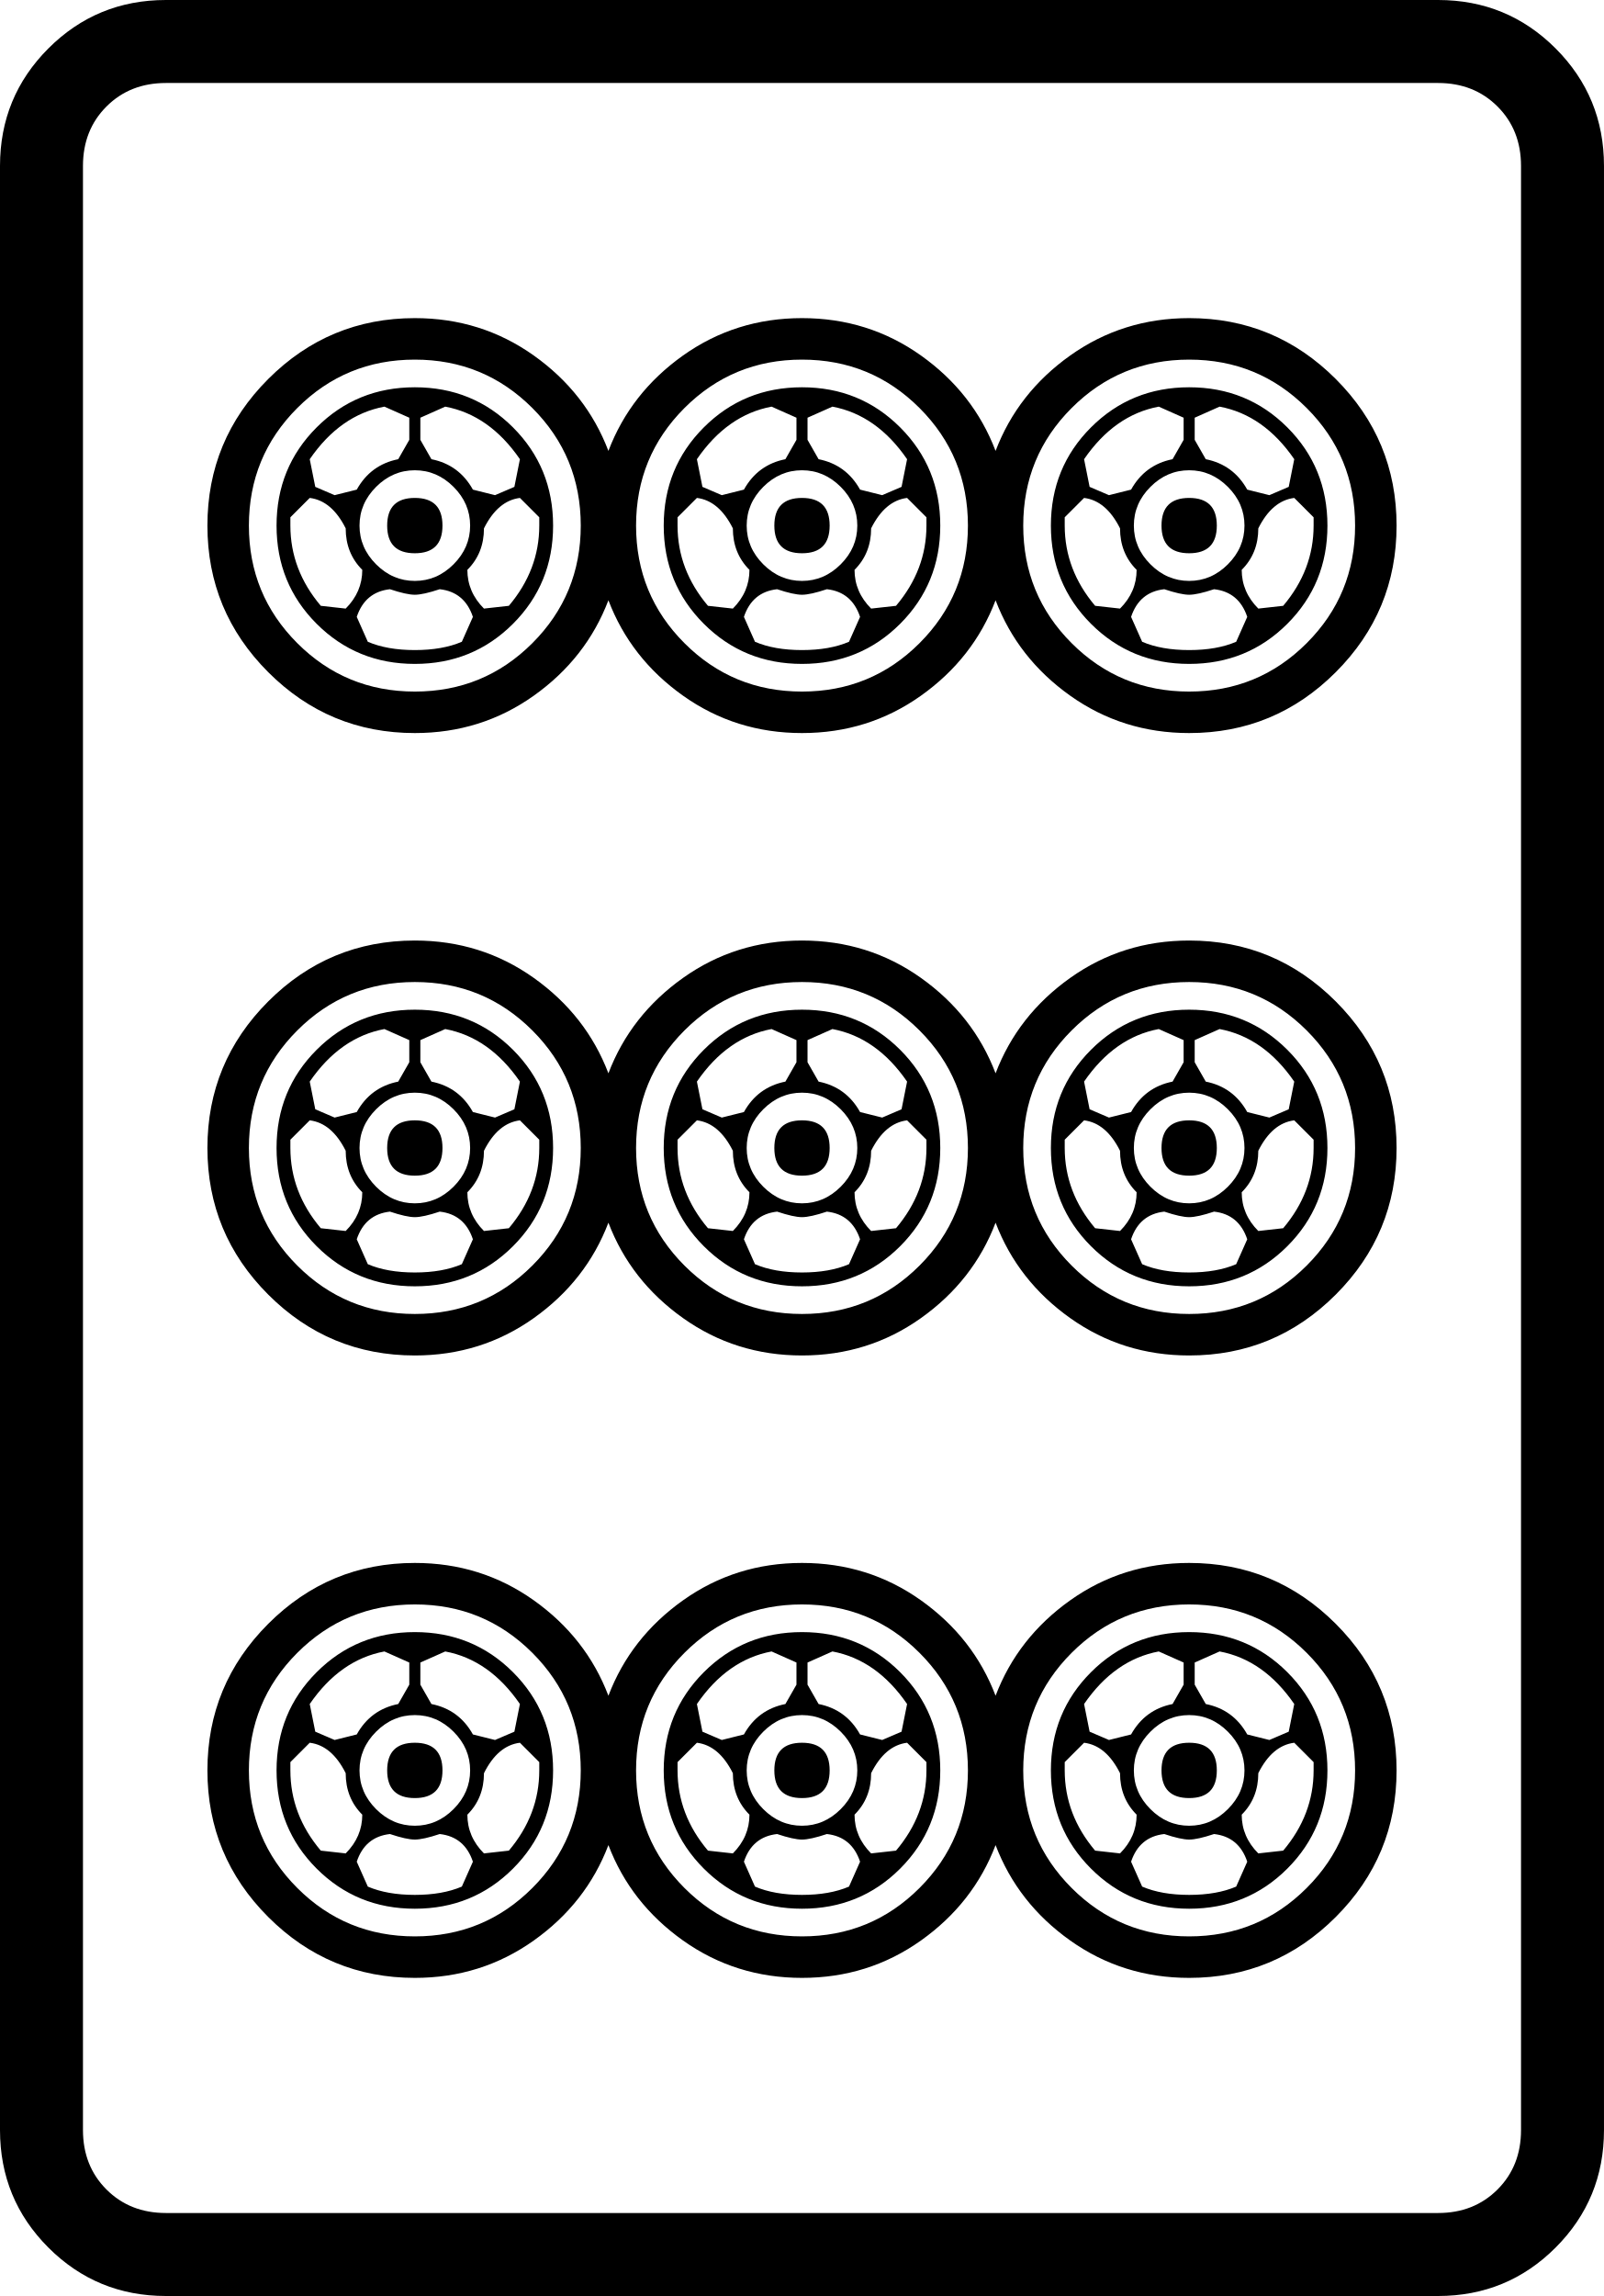
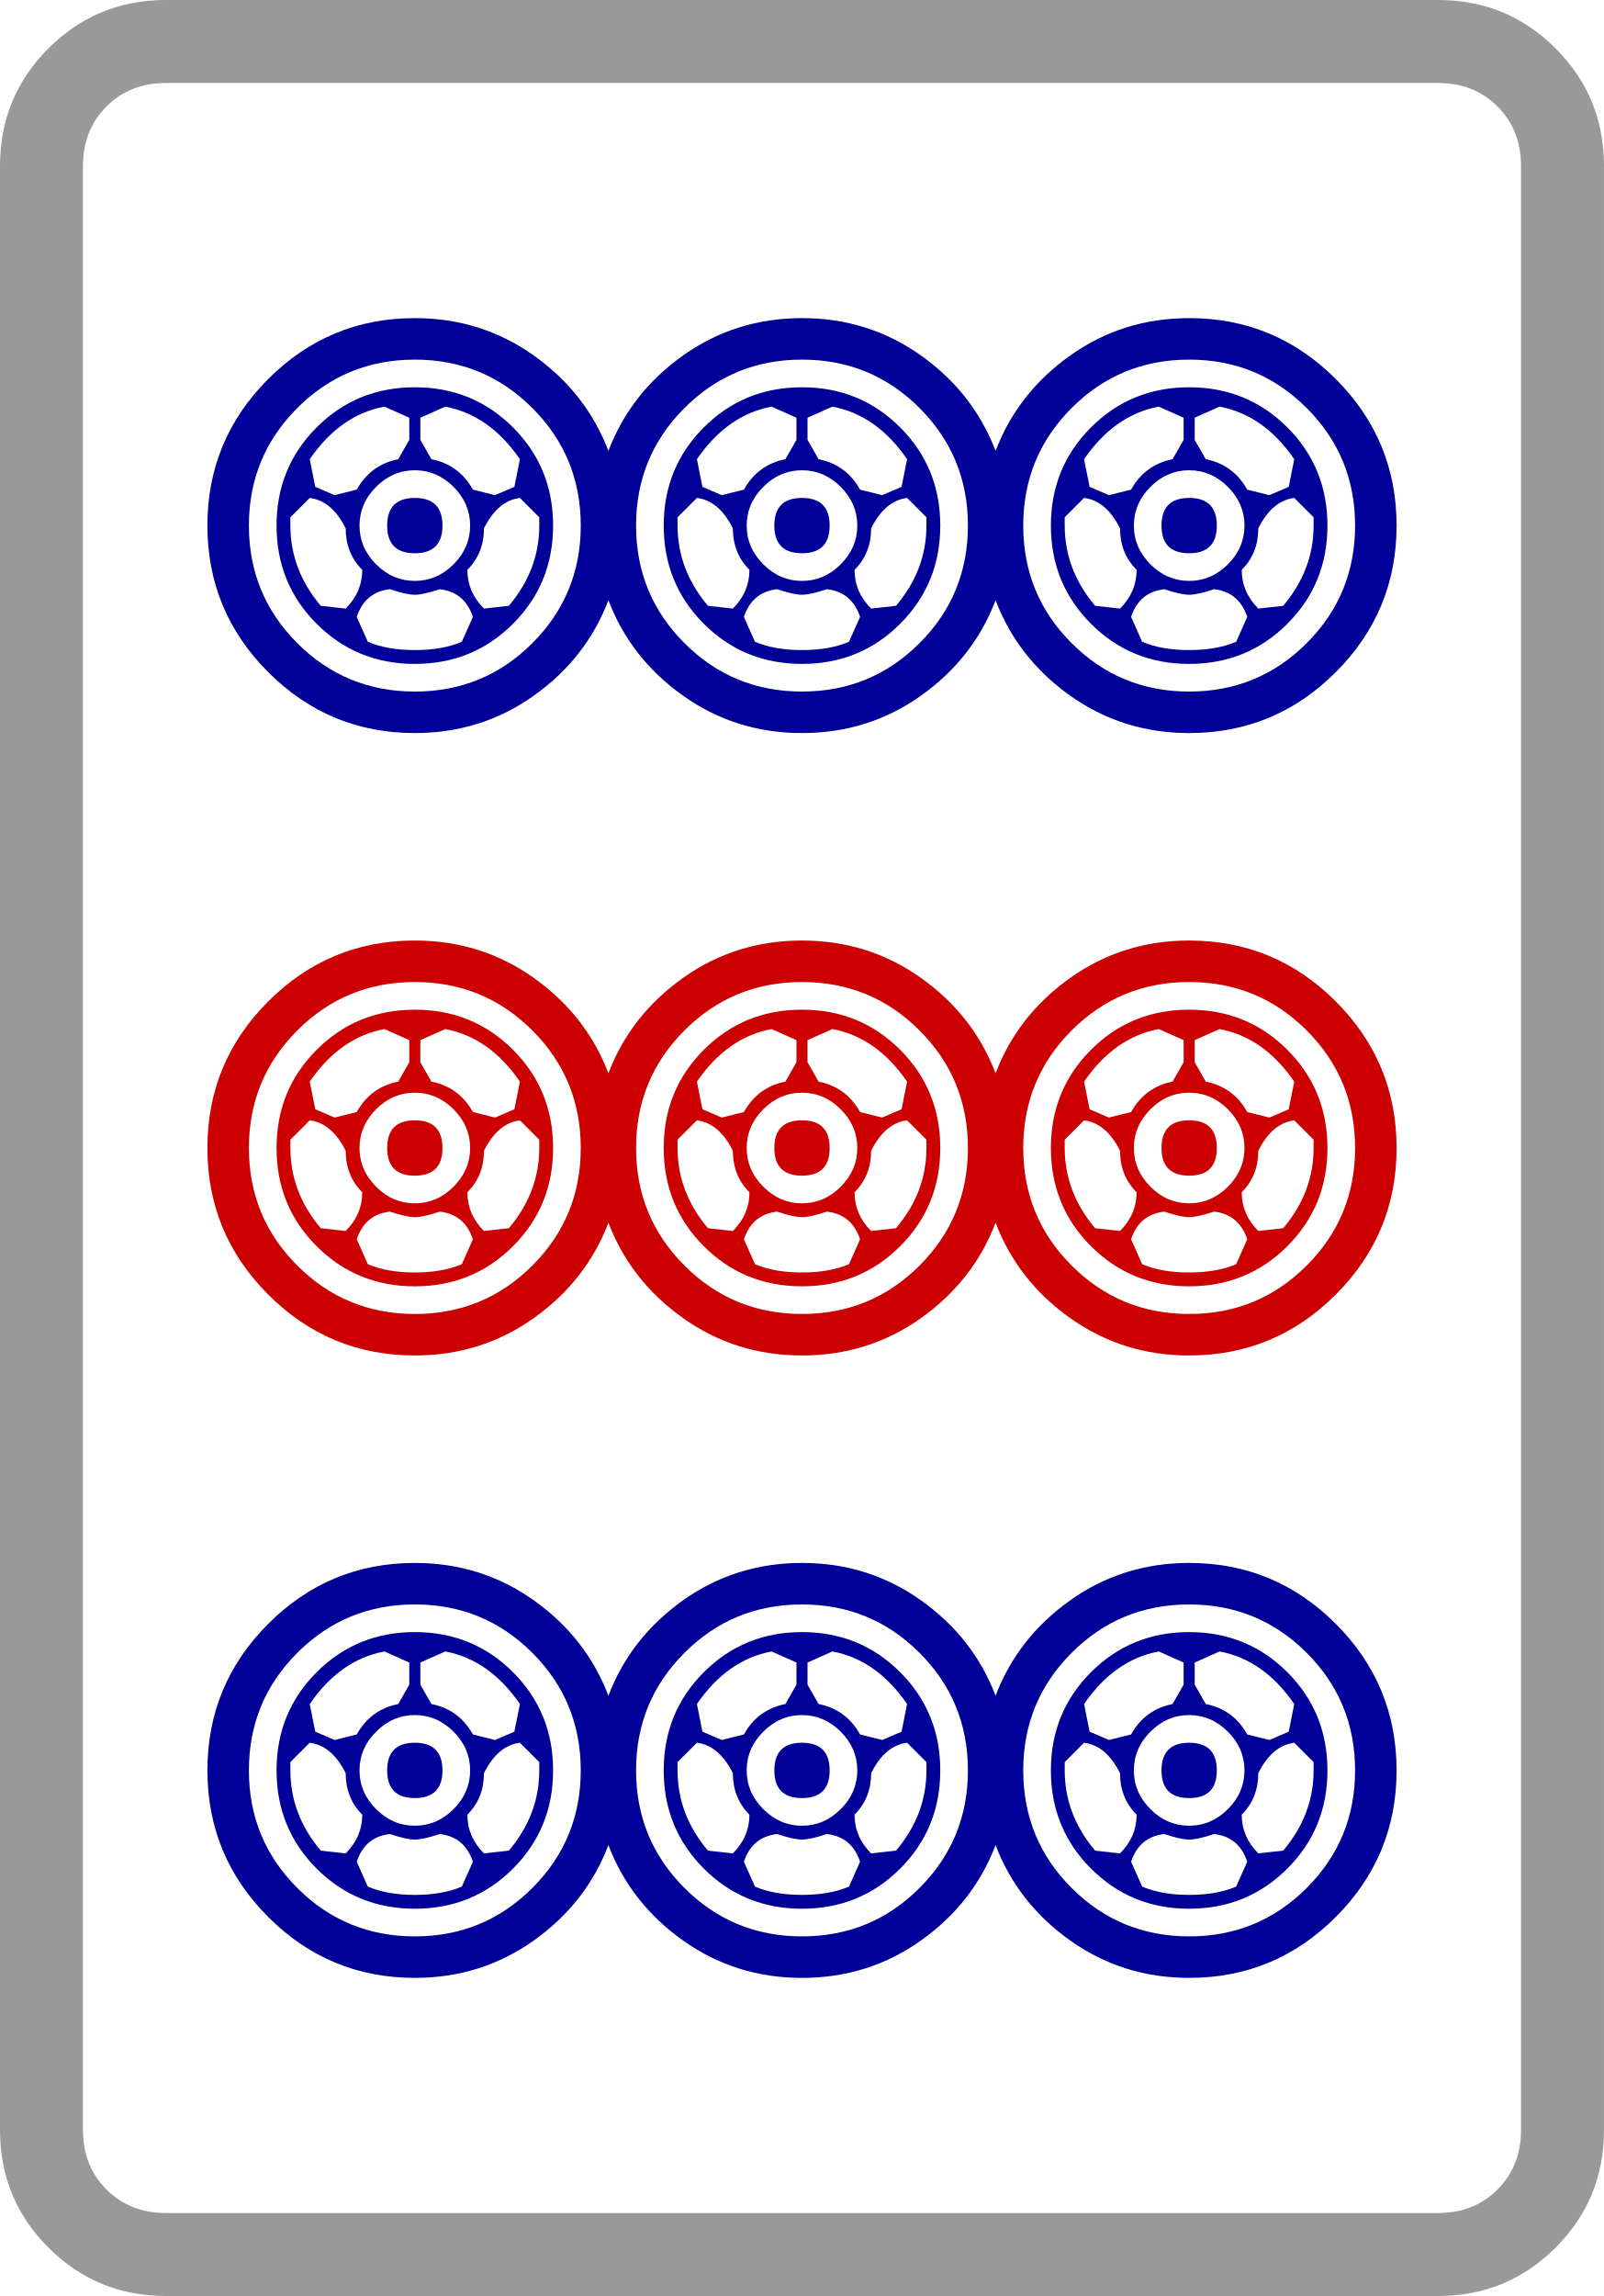
- <svg xmlns="http://www.w3.org/2000/svg" viewBox="30 -115 580 830">
-   <g>
-     <path d="M485 76q5 -10 13 -11l7 7v3q0 16 -11 29l-9 1q-6 -6 -6 -14q6 -6 6 -15zM435 76q0 9 6 15q0 8 -6 14l-9 -1q-11 -13 -11 -29v-3l7 -7q8 1 13 11zM205 76q5 -10 13 -11l7 7v3q0 16 -11 29l-9 1q-6 -6 -6 -14q6 -6 6 -15zM155 76q0 9 6 15q0 8 -6 14l-9 -1q-11 -13 -11 -29 v-3l7 -7q8 1 13 11zM345 76q5 -10 13 -11l7 7v3q0 16 -11 29l-9 1q-6 -6 -6 -14q6 -6 6 -15zM295 76q0 9 6 15q0 8 -6 14l-9 -1q-11 -13 -11 -29v-3l7 -7q8 1 13 11zM485 301q5 -10 13 -11l7 7v3q0 16 -11 29l-9 1q-6 -6 -6 -14q6 -6 6 -15zM435 301q0 9 6 15q0 8 -6 14 l-9 -1q-11 -13 -11 -29v-3l7 -7q8 1 13 11zM205 301q5 -10 13 -11l7 7v3q0 16 -11 29l-9 1q-6 -6 -6 -14q6 -6 6 -15zM155 301q0 9 6 15q0 8 -6 14l-9 -1q-11 -13 -11 -29v-3l7 -7q8 1 13 11zM345 301q5 -10 13 -11l7 7v3q0 16 -11 29l-9 1q-6 -6 -6 -14q6 -6 6 -15z M295 301q0 9 6 15q0 8 -6 14l-9 -1q-11 -13 -11 -29v-3l7 -7q8 1 13 11zM485 526q5 -10 13 -11l7 7v3q0 16 -11 29l-9 1q-6 -6 -6 -14q6 -6 6 -15zM435 526q0 9 6 15q0 8 -6 14l-9 -1q-11 -13 -11 -29v-3l7 -7q8 1 13 11zM205 526q5 -10 13 -11l7 7v3q0 16 -11 29l-9 1 q-6 -6 -6 -14q6 -6 6 -15zM155 526q0 9 6 15q0 8 -6 14l-9 -1q-11 -13 -11 -29v-3l7 -7q8 1 13 11zM120 75q0 -25 17.5 -42.5t42.5 -17.5t42.5 17.5t17.5 42.5t-17.5 42.5t-42.5 17.5t-42.5 -17.5t-17.5 -42.5zM130 75q0 21 14.5 35.5t35.5 14.5t35.5 -14.5t14.5 -35.5 t-14.5 -35.5t-35.5 -14.5t-35.5 14.5t-14.5 35.5zM170 75q0 10 10 10t10 -10t-10 -10t-10 10zM160 75q0 -8 6 -14t14 -6t14 6t6 14t-6 14t-14 6t-14 -6t-6 -14zM174 51q-10 2 -15 11l-8 2l-7 -3l-2 -10q11 -16 27 -19l9 4v8zM191 32q16 3 27 19l-2 10l-7 3l-8 -2 q-5 -9 -15 -11l-4 -7v-8zM159 108q3 -9 12 -10q6 2 9 2t9 -2q9 1 12 10l-4 9q-7 3 -17 3t-17 -3zM105 75q0 31 22 53t53 22q24 0 43 -13.5t27 -34.5q8 21 27 34.5t43 13.5t43 -13.5t27 -34.5q8 21 27 34.5t43 13.5q31 0 53 -22t22 -53t-22 -53t-53 -22q-24 0 -43 13.5 t-27 34.5q-8 -21 -27 -34.5t-43 -13.5t-43 13.5t-27 34.5q-8 -21 -27 -34.5t-43 -13.5q-31 0 -53 22t-22 53zM400 75q0 -25 17.5 -42.5t42.5 -17.5t42.5 17.5t17.5 42.5t-17.5 42.5t-42.5 17.5t-42.5 -17.5t-17.5 -42.5zM410 75q0 21 14.5 35.5t35.5 14.5t35.5 -14.5 t14.5 -35.5t-14.5 -35.5t-35.5 -14.5t-35.5 14.5t-14.5 35.5zM450 75q0 10 10 10t10 -10t-10 -10t-10 10zM440 75q0 -8 6 -14t14 -6t14 6t6 14t-6 14t-14 6t-14 -6t-6 -14zM454 51q-10 2 -15 11l-8 2l-7 -3l-2 -10q11 -16 27 -19l9 4v8zM471 32q16 3 27 19l-2 10l-7 3l-8 -2 q-5 -9 -15 -11l-4 -7v-8zM439 108q3 -9 12 -10q6 2 9 2t9 -2q9 1 12 10l-4 9q-7 3 -17 3t-17 -3zM260 75q0 -25 17.5 -42.5t42.5 -17.5t42.5 17.5t17.5 42.5t-17.5 42.5t-42.5 17.5t-42.5 -17.5t-17.5 -42.5zM270 75q0 21 14.5 35.5t35.5 14.5t35.5 -14.5t14.5 -35.5 t-14.5 -35.5t-35.5 -14.5t-35.5 14.5t-14.5 35.5zM310 75q0 10 10 10t10 -10t-10 -10t-10 10zM300 75q0 -8 6 -14t14 -6t14 6t6 14t-6 14t-14 6t-14 -6t-6 -14zM314 51q-10 2 -15 11l-8 2l-7 -3l-2 -10q11 -16 27 -19l9 4v8zM331 32q16 3 27 19l-2 10l-7 3l-8 -2 q-5 -9 -15 -11l-4 -7v-8zM299 108q3 -9 12 -10q6 2 9 2t9 -2q9 1 12 10l-4 9q-7 3 -17 3t-17 -3zM120 525q0 -25 17.5 -42.5t42.5 -17.5t42.5 17.5t17.5 42.5t-17.5 42.5t-42.5 17.5t-42.5 -17.5t-17.5 -42.5zM130 525q0 21 14.5 35.5t35.5 14.5t35.5 -14.5t14.5 -35.5 t-14.5 -35.5t-35.5 -14.5t-35.5 14.5t-14.5 35.5zM170 525q0 10 10 10t10 -10t-10 -10t-10 10zM160 525q0 -8 6 -14t14 -6t14 6t6 14t-6 14t-14 6t-14 -6t-6 -14zM174 501q-10 2 -15 11l-8 2l-7 -3l-2 -10q11 -16 27 -19l9 4v8zM191 482q16 3 27 19l-2 10l-7 3l-8 -2 q-5 -9 -15 -11l-4 -7v-8zM159 558q3 -9 12 -10q6 2 9 2t9 -2q9 1 12 10l-4 9q-7 3 -17 3t-17 -3zM105 525q0 31 22 53t53 22q24 0 43 -13.5t27 -34.5q8 21 27 34.5t43 13.5t43 -13.5t27 -34.5q8 21 27 34.5t43 13.5q31 0 53 -22t22 -53t-22 -53t-53 -22q-24 0 -43 13.5 t-27 34.5q-8 -21 -27 -34.5t-43 -13.5t-43 13.5t-27 34.5q-8 -21 -27 -34.5t-43 -13.5q-31 0 -53 22t-22 53zM400 525q0 -25 17.5 -42.5t42.5 -17.5t42.5 17.5t17.5 42.5t-17.5 42.5t-42.5 17.5t-42.5 -17.5t-17.5 -42.5zM410 525q0 21 14.5 35.5t35.5 14.5t35.5 -14.5 t14.5 -35.5t-14.5 -35.5t-35.5 -14.5t-35.5 14.5t-14.5 35.5zM450 525q0 10 10 10t10 -10t-10 -10t-10 10zM440 525q0 -8 6 -14t14 -6t14 6t6 14t-6 14t-14 6t-14 -6t-6 -14zM454 501q-10 2 -15 11l-8 2l-7 -3l-2 -10q11 -16 27 -19l9 4v8zM471 482q16 3 27 19l-2 10l-7 3 l-8 -2q-5 -9 -15 -11l-4 -7v-8zM439 558q3 -9 12 -10q6 2 9 2t9 -2q9 1 12 10l-4 9q-7 3 -17 3t-17 -3zM260 525q0 -25 17.5 -42.5t42.5 -17.5t42.5 17.5t17.5 42.5t-17.5 42.5t-42.5 17.5t-42.5 -17.5t-17.5 -42.5zM270 525q0 21 14.5 35.5t35.5 14.5t35.5 -14.5 t14.5 -35.5t-14.5 -35.5t-35.5 -14.5t-35.5 14.5t-14.5 35.5zM310 525q0 10 10 10t10 -10t-10 -10t-10 10zM300 525q0 -8 6 -14t14 -6t14 6t6 14t-6 14t-14 6t-14 -6t-6 -14zM314 501q-10 2 -15 11l-8 2l-7 -3l-2 -10q11 -16 27 -19l9 4v8zM331 482q16 3 27 19l-2 10l-7 3 l-8 -2q-5 -9 -15 -11l-4 -7v-8zM345 526q5 -10 13 -11l7 7v3q0 16 -11 29l-9 1q-6 -6 -6 -14q6 -6 6 -15zM295 526q0 9 6 15q0 8 -6 14l-9 -1q-11 -13 -11 -29v-3l7 -7q8 1 13 11zM299 558q3 -9 12 -10q6 2 9 2t9 -2q9 1 12 10l-4 9q-7 3 -17 3t-17 -3zM120 300 q0 -25 17.5 -42.5t42.5 -17.5t42.5 17.5t17.5 42.5t-17.5 42.5t-42.5 17.5t-42.5 -17.5t-17.5 -42.5zM130 300q0 21 14.5 35.5t35.5 14.5t35.5 -14.5t14.5 -35.5t-14.5 -35.5t-35.5 -14.5t-35.5 14.5t-14.5 35.5zM170 300q0 10 10 10t10 -10t-10 -10t-10 10zM160 300 q0 -8 6 -14t14 -6t14 6t6 14t-6 14t-14 6t-14 -6t-6 -14zM174 276q-10 2 -15 11l-8 2l-7 -3l-2 -10q11 -16 27 -19l9 4v8zM191 257q16 3 27 19l-2 10l-7 3l-8 -2q-5 -9 -15 -11l-4 -7v-8zM159 333q3 -9 12 -10q6 2 9 2t9 -2q9 1 12 10l-4 9q-7 3 -17 3t-17 -3zM105 300 q0 31 22 53t53 22q24 0 43 -13.5t27 -34.5q8 21 27 34.5t43 13.5t43 -13.5t27 -34.5q8 21 27 34.5t43 13.5q31 0 53 -22t22 -53t-22 -53t-53 -22q-24 0 -43 13.5t-27 34.5q-8 -21 -27 -34.5t-43 -13.5t-43 13.5t-27 34.5q-8 -21 -27 -34.5t-43 -13.5q-31 0 -53 22t-22 53z M400 300q0 -25 17.5 -42.5t42.5 -17.5t42.5 17.5t17.5 42.5t-17.5 42.5t-42.5 17.5t-42.5 -17.5t-17.5 -42.5zM410 300q0 21 14.5 35.5t35.5 14.5t35.5 -14.5t14.5 -35.5t-14.5 -35.5t-35.5 -14.5t-35.5 14.5t-14.5 35.5zM450 300q0 10 10 10t10 -10t-10 -10t-10 10z M440 300q0 -8 6 -14t14 -6t14 6t6 14t-6 14t-14 6t-14 -6t-6 -14zM454 276q-10 2 -15 11l-8 2l-7 -3l-2 -10q11 -16 27 -19l9 4v8zM471 257q16 3 27 19l-2 10l-7 3l-8 -2q-5 -9 -15 -11l-4 -7v-8zM439 333q3 -9 12 -10q6 2 9 2t9 -2q9 1 12 10l-4 9q-7 3 -17 3t-17 -3z M260 300q0 -25 17.5 -42.5t42.5 -17.5t42.5 17.5t17.5 42.5t-17.5 42.5t-42.5 17.5t-42.5 -17.5t-17.5 -42.5zM270 300q0 21 14.5 35.5t35.5 14.5t35.5 -14.5t14.5 -35.5t-14.5 -35.5t-35.5 -14.5t-35.5 14.5t-14.5 35.5zM310 300q0 10 10 10t10 -10t-10 -10t-10 10z M300 300q0 -8 6 -14t14 -6t14 6t6 14t-6 14t-14 6t-14 -6t-6 -14zM314 276q-10 2 -15 11l-8 2l-7 -3l-2 -10q11 -16 27 -19l9 4v8zM331 257q16 3 27 19l-2 10l-7 3l-8 -2q-5 -9 -15 -11l-4 -7v-8zM299 333q3 -9 12 -10q6 2 9 2t9 -2q9 1 12 10l-4 9q-7 3 -17 3t-17 -3z M550 685h-460q-13 0 -21.5 -8.5t-8.5 -21.5v-710q0 -13 8.5 -21.5t21.5 -8.5h460q13 0 21.5 8.5t8.5 21.5v710q0 13 -8.5 21.5t-21.5 8.5zM610 655v-710q0 -25 -17.5 -42.5t-42.5 -17.5h-460q-25 0 -42.5 17.5t-17.5 42.5v710q0 25 17.5 42.5t42.5 17.5h460q25 0 42.5 -17.5 t17.5 -42.5z" />
-   </g>
+ <svg xmlns="http://www.w3.org/2000/svg" id="svg6" version="1.1" viewBox="30 -115 580 830">
+   <defs id="defs10" />
+   <path d="M 550,685 H 90 Q 77,685 68.5,676.5 60,668 60,655 V -55 Q 60,-68 68.5,-76.5 77,-85 90,-85 h 460 q 13,0 21.5,8.5 8.5,8.5 8.5,21.5 v 710 q 0,13 -8.5,21.5 Q 563,685 550,685 Z m 60,-30 V -55 Q 610,-80 592.5,-97.5 575,-115 550,-115 H 90 Q 65,-115 47.5,-97.5 30,-80 30,-55 v 710 q 0,25 17.5,42.5 Q 65,715 90,715 h 460 q 25,0 42.5,-17.5 Q 610,680 610,655 Z" style="fill:#999999;stroke:none;stroke-opacity:1;fill-opacity:1" id="path1006" />
+   <path d="m 485,301 q 5,-10 13,-11 l 7,7 v 3 q 0,16 -11,29 l -9,1 q -6,-6 -6,-14 6,-6 6,-15 z m -50,0 q 0,9 6,15 0,8 -6,14 l -9,-1 q -11,-13 -11,-29 v -3 l 7,-7 q 8,1 13,11 z m -230,0 q 5,-10 13,-11 l 7,7 v 3 q 0,16 -11,29 l -9,1 q -6,-6 -6,-14 6,-6 6,-15 z m -50,0 q 0,9 6,15 0,8 -6,14 l -9,-1 q -11,-13 -11,-29 v -3 l 7,-7 q 8,1 13,11 z m 190,0 q 5,-10 13,-11 l 7,7 v 3 q 0,16 -11,29 l -9,1 q -6,-6 -6,-14 6,-6 6,-15 z m -50,0 q 0,9 6,15 0,8 -6,14 l -9,-1 q -11,-13 -11,-29 v -3 l 7,-7 q 8,1 13,11 z m -175,-1 q 0,-25 17.5,-42.5 Q 155,240 180,240 q 25,0 42.5,17.5 Q 240,275 240,300 240,325 222.5,342.5 205,360 180,360 155,360 137.5,342.5 120,325 120,300 Z m 10,0 q 0,21 14.5,35.5 Q 159,350 180,350 201,350 215.5,335.5 230,321 230,300 230,279 215.5,264.5 201,250 180,250 159,250 144.5,264.5 130,279 130,300 Z m 40,0 q 0,10 10,10 10,0 10,-10 0,-10 -10,-10 -10,0 -10,10 z m -10,0 q 0,-8 6,-14 6,-6 14,-6 8,0 14,6 6,6 6,14 0,8 -6,14 -6,6 -14,6 -8,0 -14,-6 -6,-6 -6,-14 z m 14,-24 q -10,2 -15,11 l -8,2 -7,-3 -2,-10 q 11,-16 27,-19 l 9,4 v 8 z m 17,-19 q 16,3 27,19 l -2,10 -7,3 -8,-2 q -5,-9 -15,-11 l -4,-7 v -8 z m -32,76 q 3,-9 12,-10 6,2 9,2 3,0 9,-2 9,1 12,10 l -4,9 q -7,3 -17,3 -10,0 -17,-3 z m -54,-33 q 0,31 22,53 22,22 53,22 24,0 43,-13.5 19,-13.5 27,-34.5 8,21 27,34.5 19,13.5 43,13.5 24,0 43,-13.5 19,-13.5 27,-34.5 8,21 27,34.5 19,13.5 43,13.5 31,0 53,-22 22,-22 22,-53 0,-31 -22,-53 -22,-22 -53,-22 -24,0 -43,13.5 Q 398,252 390,273 382,252 363,238.5 344,225 320,225 296,225 277,238.5 258,252 250,273 242,252 223,238.5 204,225 180,225 q -31,0 -53,22 -22,22 -22,53 z m 295,0 q 0,-25 17.5,-42.5 Q 435,240 460,240 q 25,0 42.5,17.5 Q 520,275 520,300 520,325 502.5,342.5 485,360 460,360 435,360 417.5,342.5 400,325 400,300 Z m 10,0 q 0,21 14.5,35.5 Q 439,350 460,350 481,350 495.5,335.5 510,321 510,300 510,279 495.5,264.5 481,250 460,250 439,250 424.5,264.5 410,279 410,300 Z m 40,0 q 0,10 10,10 10,0 10,-10 0,-10 -10,-10 -10,0 -10,10 z m -10,0 q 0,-8 6,-14 6,-6 14,-6 8,0 14,6 6,6 6,14 0,8 -6,14 -6,6 -14,6 -8,0 -14,-6 -6,-6 -6,-14 z m 14,-24 q -10,2 -15,11 l -8,2 -7,-3 -2,-10 q 11,-16 27,-19 l 9,4 v 8 z m 17,-19 q 16,3 27,19 l -2,10 -7,3 -8,-2 q -5,-9 -15,-11 l -4,-7 v -8 z m -32,76 q 3,-9 12,-10 6,2 9,2 3,0 9,-2 9,1 12,10 l -4,9 q -7,3 -17,3 -10,0 -17,-3 z M 260,300 q 0,-25 17.5,-42.5 Q 295,240 320,240 q 25,0 42.5,17.5 Q 380,275 380,300 380,325 362.5,342.5 345,360 320,360 295,360 277.5,342.5 260,325 260,300 Z m 10,0 q 0,21 14.5,35.5 Q 299,350 320,350 341,350 355.5,335.5 370,321 370,300 370,279 355.5,264.5 341,250 320,250 299,250 284.5,264.5 270,279 270,300 Z m 40,0 q 0,10 10,10 10,0 10,-10 0,-10 -10,-10 -10,0 -10,10 z m -10,0 q 0,-8 6,-14 6,-6 14,-6 8,0 14,6 6,6 6,14 0,8 -6,14 -6,6 -14,6 -8,0 -14,-6 -6,-6 -6,-14 z m 14,-24 q -10,2 -15,11 l -8,2 -7,-3 -2,-10 q 11,-16 27,-19 l 9,4 v 8 z m 17,-19 q 16,3 27,19 l -2,10 -7,3 -8,-2 q -5,-9 -15,-11 l -4,-7 v -8 z m -32,76 q 3,-9 12,-10 6,2 9,2 3,0 9,-2 9,1 12,10 l -4,9 q -7,3 -17,3 -10,0 -17,-3 z" style="fill:#cc0000;stroke:none;stroke-opacity:1;fill-opacity:1" id="path850" />
+   <path d="m 485,76 q 5,-10 13,-11 l 7,7 v 3 q 0,16 -11,29 l -9,1 q -6,-6 -6,-14 6,-6 6,-15 z m -50,0 q 0,9 6,15 0,8 -6,14 l -9,-1 Q 415,91 415,75 v -3 l 7,-7 q 8,1 13,11 z m -230,0 q 5,-10 13,-11 l 7,7 v 3 q 0,16 -11,29 l -9,1 q -6,-6 -6,-14 6,-6 6,-15 z m -50,0 q 0,9 6,15 0,8 -6,14 l -9,-1 Q 135,91 135,75 v -3 l 7,-7 q 8,1 13,11 z m 190,0 q 5,-10 13,-11 l 7,7 v 3 q 0,16 -11,29 l -9,1 q -6,-6 -6,-14 6,-6 6,-15 z m -50,0 q 0,9 6,15 0,8 -6,14 l -9,-1 Q 275,91 275,75 v -3 l 7,-7 q 8,1 13,11 z m 190,450 q 5,-10 13,-11 l 7,7 v 3 q 0,16 -11,29 l -9,1 q -6,-6 -6,-14 6,-6 6,-15 z m -50,0 q 0,9 6,15 0,8 -6,14 l -9,-1 q -11,-13 -11,-29 v -3 l 7,-7 q 8,1 13,11 z m -230,0 q 5,-10 13,-11 l 7,7 v 3 q 0,16 -11,29 l -9,1 q -6,-6 -6,-14 6,-6 6,-15 z m -50,0 q 0,9 6,15 0,8 -6,14 l -9,-1 q -11,-13 -11,-29 v -3 l 7,-7 q 8,1 13,11 z M 120,75 Q 120,50 137.5,32.5 155,15 180,15 205,15 222.5,32.5 240,50 240,75 240,100 222.5,117.5 205,135 180,135 155,135 137.5,117.5 120,100 120,75 Z m 10,0 q 0,21 14.5,35.5 Q 159,125 180,125 201,125 215.5,110.5 230,96 230,75 230,54 215.5,39.5 201,25 180,25 159,25 144.5,39.5 130,54 130,75 Z m 40,0 q 0,10 10,10 10,0 10,-10 0,-10 -10,-10 -10,0 -10,10 z m -10,0 q 0,-8 6,-14 6,-6 14,-6 8,0 14,6 6,6 6,14 0,8 -6,14 -6,6 -14,6 -8,0 -14,-6 -6,-6 -6,-14 z m 14,-24 q -10,2 -15,11 l -8,2 -7,-3 -2,-10 q 11,-16 27,-19 l 9,4 v 8 z m 17,-19 q 16,3 27,19 l -2,10 -7,3 -8,-2 q -5,-9 -15,-11 l -4,-7 v -8 z m -32,76 q 3,-9 12,-10 6,2 9,2 3,0 9,-2 9,1 12,10 l -4,9 q -7,3 -17,3 -10,0 -17,-3 z M 105,75 q 0,31 22,53 22,22 53,22 24,0 43,-13.5 19,-13.5 27,-34.5 8,21 27,34.5 19,13.5 43,13.5 24,0 43,-13.5 19,-13.5 27,-34.5 8,21 27,34.5 19,13.5 43,13.5 31,0 53,-22 22,-22 22,-53 Q 535,44 513,22 491,0 460,0 436,0 417,13.5 398,27 390,48 382,27 363,13.5 344,0 320,0 296,0 277,13.5 258,27 250,48 242,27 223,13.5 204,0 180,0 149,0 127,22 105,44 105,75 Z m 295,0 Q 400,50 417.5,32.5 435,15 460,15 485,15 502.5,32.5 520,50 520,75 520,100 502.5,117.5 485,135 460,135 435,135 417.5,117.5 400,100 400,75 Z m 10,0 q 0,21 14.5,35.5 Q 439,125 460,125 481,125 495.5,110.5 510,96 510,75 510,54 495.5,39.5 481,25 460,25 439,25 424.5,39.5 410,54 410,75 Z m 40,0 q 0,10 10,10 10,0 10,-10 0,-10 -10,-10 -10,0 -10,10 z m -10,0 q 0,-8 6,-14 6,-6 14,-6 8,0 14,6 6,6 6,14 0,8 -6,14 -6,6 -14,6 -8,0 -14,-6 -6,-6 -6,-14 z m 14,-24 q -10,2 -15,11 l -8,2 -7,-3 -2,-10 q 11,-16 27,-19 l 9,4 v 8 z m 17,-19 q 16,3 27,19 l -2,10 -7,3 -8,-2 q -5,-9 -15,-11 l -4,-7 v -8 z m -32,76 q 3,-9 12,-10 6,2 9,2 3,0 9,-2 9,1 12,10 l -4,9 q -7,3 -17,3 -10,0 -17,-3 z M 260,75 Q 260,50 277.5,32.5 295,15 320,15 345,15 362.5,32.5 380,50 380,75 380,100 362.5,117.5 345,135 320,135 295,135 277.5,117.5 260,100 260,75 Z m 10,0 q 0,21 14.5,35.5 Q 299,125 320,125 341,125 355.5,110.5 370,96 370,75 370,54 355.5,39.5 341,25 320,25 299,25 284.5,39.5 270,54 270,75 Z m 40,0 q 0,10 10,10 10,0 10,-10 0,-10 -10,-10 -10,0 -10,10 z m -10,0 q 0,-8 6,-14 6,-6 14,-6 8,0 14,6 6,6 6,14 0,8 -6,14 -6,6 -14,6 -8,0 -14,-6 -6,-6 -6,-14 z m 14,-24 q -10,2 -15,11 l -8,2 -7,-3 -2,-10 q 11,-16 27,-19 l 9,4 v 8 z m 17,-19 q 16,3 27,19 l -2,10 -7,3 -8,-2 q -5,-9 -15,-11 l -4,-7 v -8 z m -32,76 q 3,-9 12,-10 6,2 9,2 3,0 9,-2 9,1 12,10 l -4,9 q -7,3 -17,3 -10,0 -17,-3 z M 120,525 q 0,-25 17.5,-42.5 Q 155,465 180,465 q 25,0 42.5,17.5 Q 240,500 240,525 240,550 222.5,567.5 205,585 180,585 155,585 137.5,567.5 120,550 120,525 Z m 10,0 q 0,21 14.5,35.5 Q 159,575 180,575 201,575 215.5,560.5 230,546 230,525 230,504 215.5,489.5 201,475 180,475 159,475 144.5,489.5 130,504 130,525 Z m 40,0 q 0,10 10,10 10,0 10,-10 0,-10 -10,-10 -10,0 -10,10 z m -10,0 q 0,-8 6,-14 6,-6 14,-6 8,0 14,6 6,6 6,14 0,8 -6,14 -6,6 -14,6 -8,0 -14,-6 -6,-6 -6,-14 z m 14,-24 q -10,2 -15,11 l -8,2 -7,-3 -2,-10 q 11,-16 27,-19 l 9,4 v 8 z m 17,-19 q 16,3 27,19 l -2,10 -7,3 -8,-2 q -5,-9 -15,-11 l -4,-7 v -8 z m -32,76 q 3,-9 12,-10 6,2 9,2 3,0 9,-2 9,1 12,10 l -4,9 q -7,3 -17,3 -10,0 -17,-3 z m -54,-33 q 0,31 22,53 22,22 53,22 24,0 43,-13.5 19,-13.5 27,-34.5 8,21 27,34.5 19,13.5 43,13.5 24,0 43,-13.5 19,-13.5 27,-34.5 8,21 27,34.5 19,13.5 43,13.5 31,0 53,-22 22,-22 22,-53 0,-31 -22,-53 -22,-22 -53,-22 -24,0 -43,13.5 Q 398,477 390,498 382,477 363,463.5 344,450 320,450 296,450 277,463.5 258,477 250,498 242,477 223,463.5 204,450 180,450 q -31,0 -53,22 -22,22 -22,53 z m 295,0 q 0,-25 17.5,-42.5 Q 435,465 460,465 q 25,0 42.5,17.5 Q 520,500 520,525 520,550 502.5,567.5 485,585 460,585 435,585 417.5,567.5 400,550 400,525 Z m 10,0 q 0,21 14.5,35.5 Q 439,575 460,575 481,575 495.5,560.5 510,546 510,525 510,504 495.5,489.5 481,475 460,475 439,475 424.5,489.5 410,504 410,525 Z m 40,0 q 0,10 10,10 10,0 10,-10 0,-10 -10,-10 -10,0 -10,10 z m -10,0 q 0,-8 6,-14 6,-6 14,-6 8,0 14,6 6,6 6,14 0,8 -6,14 -6,6 -14,6 -8,0 -14,-6 -6,-6 -6,-14 z m 14,-24 q -10,2 -15,11 l -8,2 -7,-3 -2,-10 q 11,-16 27,-19 l 9,4 v 8 z m 17,-19 q 16,3 27,19 l -2,10 -7,3 -8,-2 q -5,-9 -15,-11 l -4,-7 v -8 z m -32,76 q 3,-9 12,-10 6,2 9,2 3,0 9,-2 9,1 12,10 l -4,9 q -7,3 -17,3 -10,0 -17,-3 z M 260,525 q 0,-25 17.5,-42.5 Q 295,465 320,465 q 25,0 42.5,17.5 Q 380,500 380,525 380,550 362.5,567.5 345,585 320,585 295,585 277.5,567.5 260,550 260,525 Z m 10,0 q 0,21 14.5,35.5 Q 299,575 320,575 341,575 355.5,560.5 370,546 370,525 370,504 355.5,489.5 341,475 320,475 299,475 284.5,489.5 270,504 270,525 Z m 40,0 q 0,10 10,10 10,0 10,-10 0,-10 -10,-10 -10,0 -10,10 z m -10,0 q 0,-8 6,-14 6,-6 14,-6 8,0 14,6 6,6 6,14 0,8 -6,14 -6,6 -14,6 -8,0 -14,-6 -6,-6 -6,-14 z m 14,-24 q -10,2 -15,11 l -8,2 -7,-3 -2,-10 q 11,-16 27,-19 l 9,4 v 8 z m 17,-19 q 16,3 27,19 l -2,10 -7,3 -8,-2 q -5,-9 -15,-11 l -4,-7 v -8 z m 14,44 q 5,-10 13,-11 l 7,7 v 3 q 0,16 -11,29 l -9,1 q -6,-6 -6,-14 6,-6 6,-15 z m -50,0 q 0,9 6,15 0,8 -6,14 l -9,-1 q -11,-13 -11,-29 v -3 l 7,-7 q 8,1 13,11 z m 4,32 q 3,-9 12,-10 6,2 9,2 3,0 9,-2 9,1 12,10 l -4,9 q -7,3 -17,3 -10,0 -17,-3 z" style="fill:#000099;stroke:none;stroke-opacity:1;fill-opacity:1" id="path2" />
</svg>
